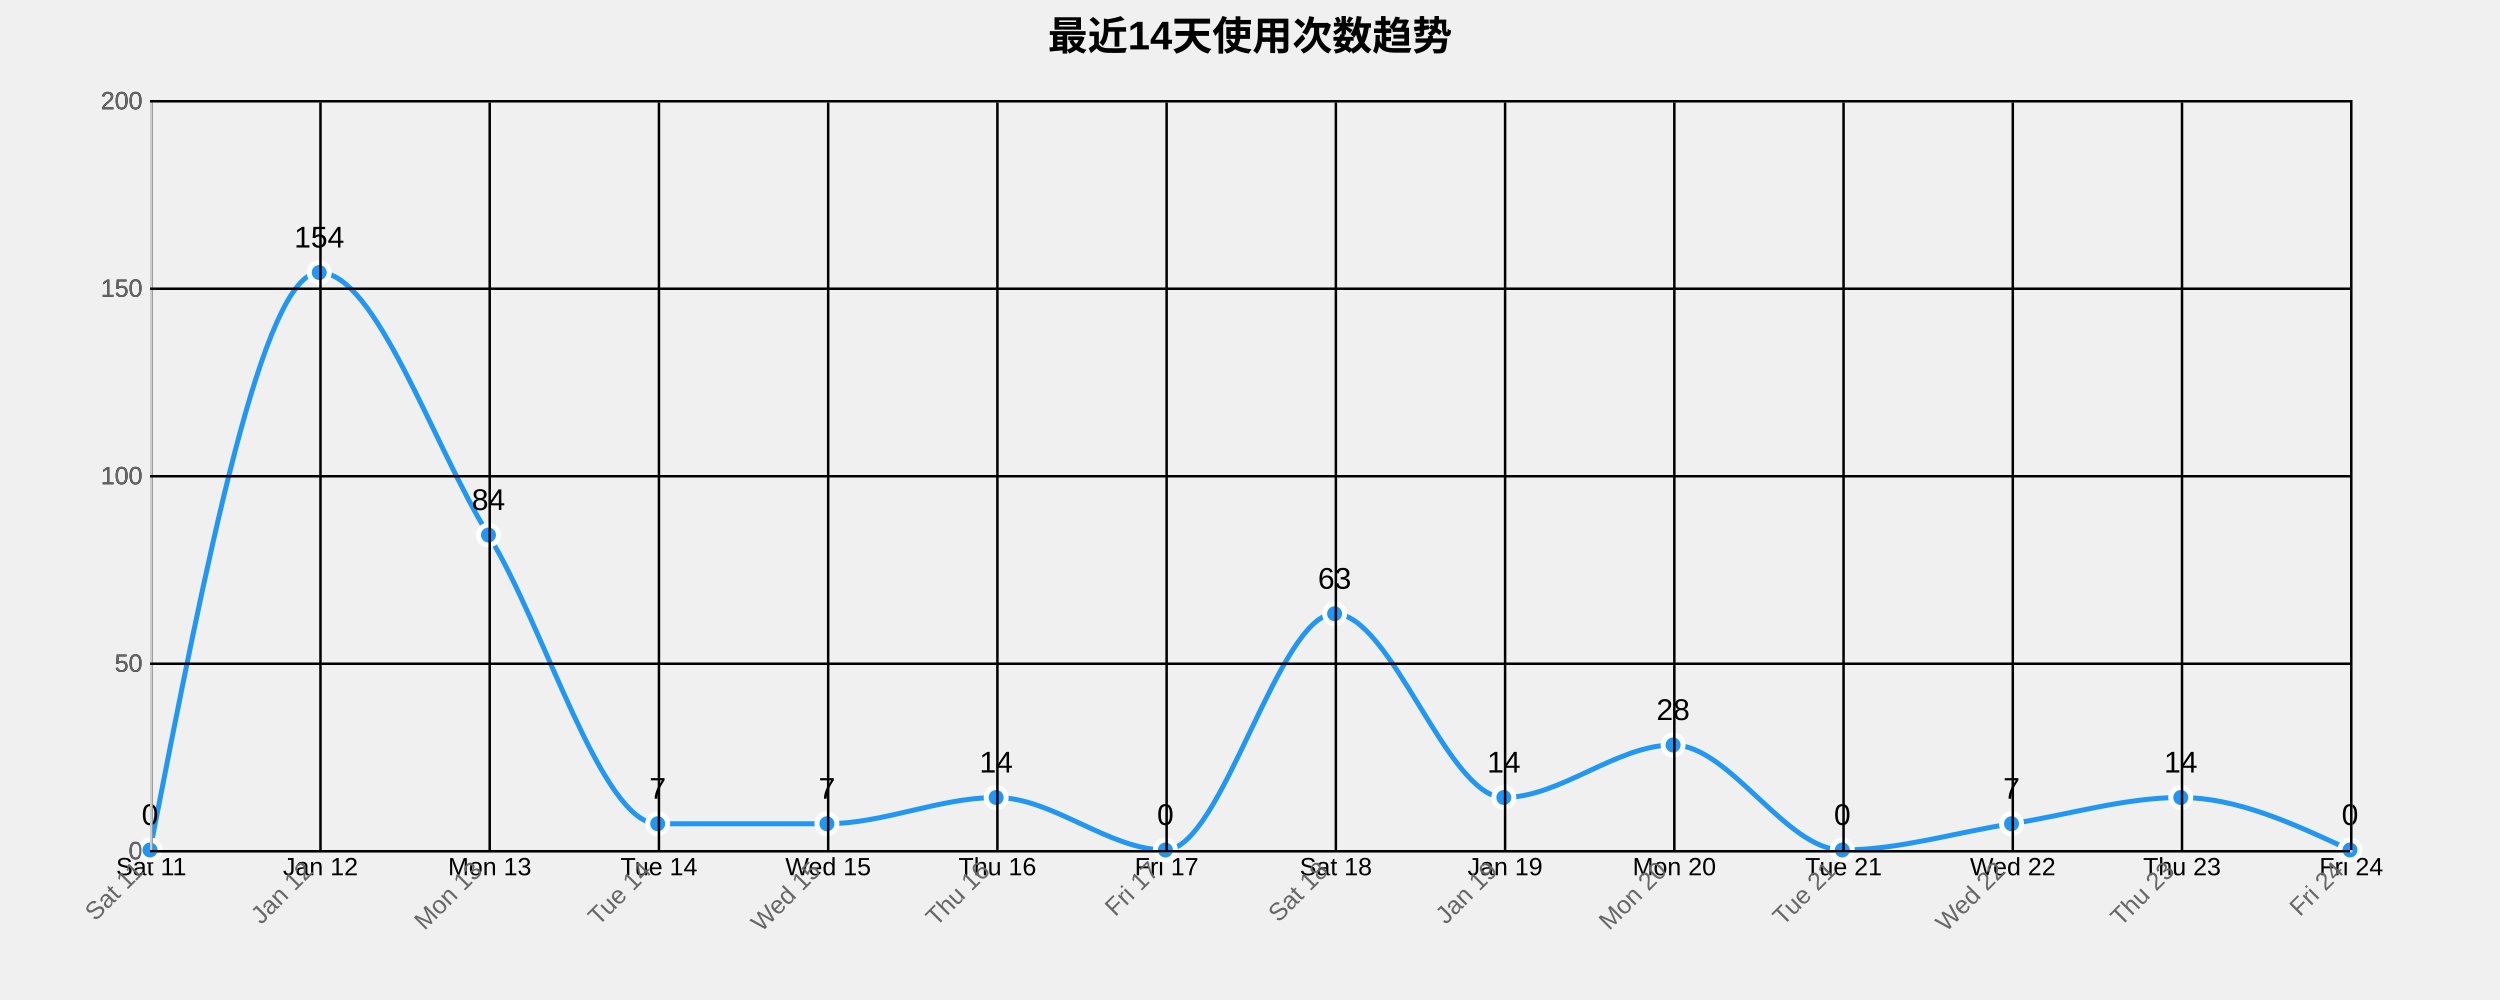
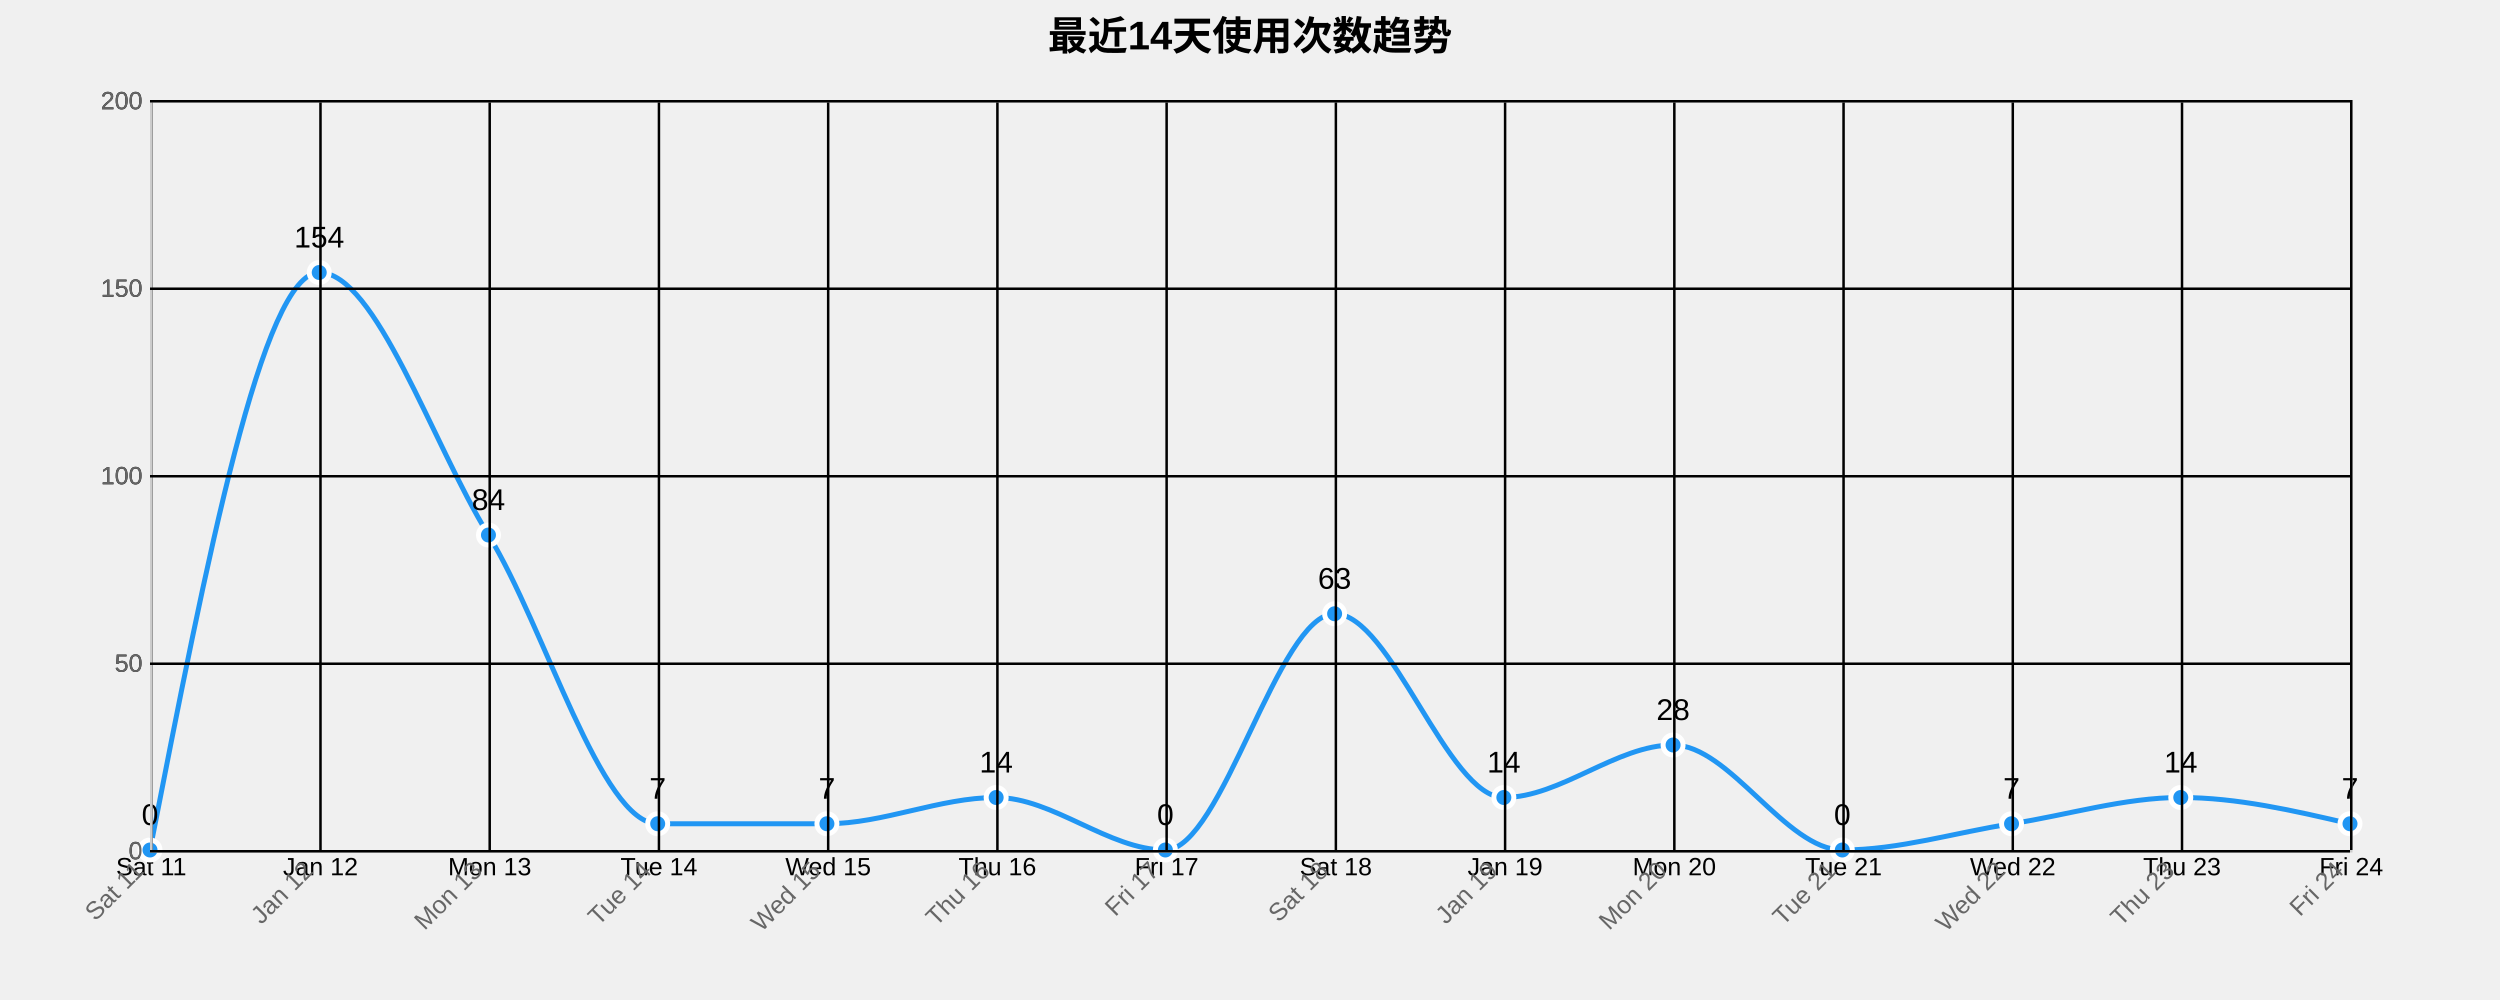
<svg xmlns="http://www.w3.org/2000/svg" width="1000" height="400">
  <g transform="translate(60,40)">
    <text x="440" y="-20" text-anchor="middle" style="font-size: 16px; font-weight: bold;">最近14天使用次数趋势</text>
    <g class="grid" transform="translate(0,300)" fill="none" font-size="10" font-family="sans-serif" text-anchor="middle">
      <path class="domain" stroke="currentColor" d="M0.5,-300V0.5H880.5V-300" />
      <g class="tick" opacity="1" transform="translate(0.5,0)">
        <line stroke="currentColor" y2="-300" />
        <text fill="currentColor" y="3" dy="0.71em">Sat 11</text>
      </g>
      <g class="tick" opacity="1" transform="translate(68.19231,0)">
        <line stroke="currentColor" y2="-300" />
        <text fill="currentColor" y="3" dy="0.71em">Jan 12</text>
      </g>
      <g class="tick" opacity="1" transform="translate(135.8846,0)">
        <line stroke="currentColor" y2="-300" />
        <text fill="currentColor" y="3" dy="0.71em">Mon 13</text>
      </g>
      <g class="tick" opacity="1" transform="translate(203.5769,0)">
        <line stroke="currentColor" y2="-300" />
        <text fill="currentColor" y="3" dy="0.71em">Tue 14</text>
      </g>
      <g class="tick" opacity="1" transform="translate(271.2692,0)">
        <line stroke="currentColor" y2="-300" />
        <text fill="currentColor" y="3" dy="0.71em">Wed 15</text>
      </g>
      <g class="tick" opacity="1" transform="translate(338.9615,0)">
        <line stroke="currentColor" y2="-300" />
        <text fill="currentColor" y="3" dy="0.71em">Thu 16</text>
      </g>
      <g class="tick" opacity="1" transform="translate(406.6538,0)">
        <line stroke="currentColor" y2="-300" />
        <text fill="currentColor" y="3" dy="0.71em">Fri 17</text>
      </g>
      <g class="tick" opacity="1" transform="translate(474.3462,0)">
        <line stroke="currentColor" y2="-300" />
        <text fill="currentColor" y="3" dy="0.71em">Sat 18</text>
      </g>
      <g class="tick" opacity="1" transform="translate(542.0385,0)">
        <line stroke="currentColor" y2="-300" />
        <text fill="currentColor" y="3" dy="0.71em">Jan 19</text>
      </g>
      <g class="tick" opacity="1" transform="translate(609.7308,0)">
        <line stroke="currentColor" y2="-300" />
        <text fill="currentColor" y="3" dy="0.71em">Mon 20</text>
      </g>
      <g class="tick" opacity="1" transform="translate(677.4231,0)">
        <line stroke="currentColor" y2="-300" />
        <text fill="currentColor" y="3" dy="0.71em">Tue 21</text>
      </g>
      <g class="tick" opacity="1" transform="translate(745.1154,0)">
        <line stroke="currentColor" y2="-300" />
        <text fill="currentColor" y="3" dy="0.71em">Wed 22</text>
      </g>
      <g class="tick" opacity="1" transform="translate(812.8077,0)">
        <line stroke="currentColor" y2="-300" />
        <text fill="currentColor" y="3" dy="0.71em">Thu 23</text>
      </g>
      <g class="tick" opacity="1" transform="translate(880.5,0)">
        <line stroke="currentColor" y2="-300" />
        <text fill="currentColor" y="3" dy="0.71em">Fri 24</text>
      </g>
    </g>
    <g class="grid" fill="none" font-size="10" font-family="sans-serif" text-anchor="end">
      <path class="domain" stroke="currentColor" d="M880,300.5H0.5V0.5H880" />
      <g class="tick" opacity="1" transform="translate(0,300.5)">
        <line stroke="currentColor" x2="880" />
        <text fill="currentColor" x="-3" dy="0.32em">0</text>
      </g>
      <g class="tick" opacity="1" transform="translate(0,225.5)">
        <line stroke="currentColor" x2="880" />
        <text fill="currentColor" x="-3" dy="0.32em">50</text>
      </g>
      <g class="tick" opacity="1" transform="translate(0,150.5)">
        <line stroke="currentColor" x2="880" />
        <text fill="currentColor" x="-3" dy="0.32em">100</text>
      </g>
      <g class="tick" opacity="1" transform="translate(0,75.5)">
        <line stroke="currentColor" x2="880" />
        <text fill="currentColor" x="-3" dy="0.32em">150</text>
      </g>
      <g class="tick" opacity="1" transform="translate(0,0.5)">
        <line stroke="currentColor" x2="880" />
        <text fill="currentColor" x="-3" dy="0.32em">200</text>
      </g>
    </g>
-     <path class="area" d="M0,300C22.564,184.5,45.128,69,67.692,69C90.256,69,112.821,137.25,135.385,174C157.949,210.75,180.513,289.5,203.077,289.5C225.641,289.5,248.205,289.5,270.769,289.5C293.333,289.5,315.897,279,338.462,279C361.026,279,383.59,300,406.154,300C428.718,300,451.282,205.5,473.846,205.5C496.41,205.5,518.974,279,541.538,279C564.103,279,586.667,258,609.231,258C631.795,258,654.359,300,676.923,300C699.487,300,722.051,293,744.615,289.5C767.179,286,789.744,279,812.308,279C834.872,279,857.436,289.5,880,300L880,300C857.436,300,834.872,300,812.308,300C789.744,300,767.179,300,744.615,300C722.051,300,699.487,300,676.923,300C654.359,300,631.795,300,609.231,300C586.667,300,564.103,300,541.538,300C518.974,300,496.41,300,473.846,300C451.282,300,428.718,300,406.154,300C383.59,300,361.026,300,338.462,300C315.897,300,293.333,300,270.769,300C248.205,300,225.641,300,203.077,300C180.513,300,157.949,300,135.385,300C112.821,300,90.256,300,67.692,300C45.128,300,22.564,300,0,300Z" style="fill: url(#area-gradient); opacity: 0.3;" />
-     <path class="line" d="M0,300C22.564,184.5,45.128,69,67.692,69C90.256,69,112.821,137.25,135.385,174C157.949,210.75,180.513,289.5,203.077,289.5C225.641,289.5,248.205,289.5,270.769,289.5C293.333,289.5,315.897,279,338.462,279C361.026,279,383.59,300,406.154,300C428.718,300,451.282,205.5,473.846,205.5C496.41,205.5,518.974,279,541.538,279C564.103,279,586.667,258,609.231,258C631.795,258,654.359,300,676.923,300C699.487,300,722.051,293,744.615,289.5C767.179,286,789.744,279,812.308,279C834.872,279,857.436,289.5,880,300" style="fill: none; stroke: #2196F3; stroke-width: 2px;" />
+     <path class="area" d="M0,300C22.564,184.5,45.128,69,67.692,69C90.256,69,112.821,137.25,135.385,174C157.949,210.75,180.513,289.5,203.077,289.5C225.641,289.5,248.205,289.5,270.769,289.5C293.333,289.5,315.897,279,338.462,279C361.026,279,383.59,300,406.154,300C428.718,300,451.282,205.5,473.846,205.5C496.41,205.5,518.974,279,541.538,279C564.103,279,586.667,258,609.231,258C631.795,258,654.359,300,676.923,300C699.487,300,722.051,293,744.615,289.5C767.179,286,789.744,279,812.308,279C834.872,279,857.436,284.25,880,289.5L880,300C857.436,300,834.872,300,812.308,300C789.744,300,767.179,300,744.615,300C722.051,300,699.487,300,676.923,300C654.359,300,631.795,300,609.231,300C586.667,300,564.103,300,541.538,300C518.974,300,496.41,300,473.846,300C451.282,300,428.718,300,406.154,300C383.59,300,361.026,300,338.462,300C315.897,300,293.333,300,270.769,300C248.205,300,225.641,300,203.077,300C180.513,300,157.949,300,135.385,300C112.821,300,90.256,300,67.692,300C45.128,300,22.564,300,0,300Z" style="fill: url(#area-gradient); opacity: 0.3;" />
+     <path class="line" d="M0,300C22.564,184.5,45.128,69,67.692,69C90.256,69,112.821,137.25,135.385,174C157.949,210.75,180.513,289.5,203.077,289.5C225.641,289.5,248.205,289.5,270.769,289.5C293.333,289.5,315.897,279,338.462,279C361.026,279,383.59,300,406.154,300C428.718,300,451.282,205.5,473.846,205.5C496.41,205.5,518.974,279,541.538,279C564.103,279,586.667,258,609.231,258C631.795,258,654.359,300,676.923,300C699.487,300,722.051,293,744.615,289.5C767.179,286,789.744,279,812.308,279C834.872,279,857.436,284.25,880,289.5" style="fill: none; stroke: #2196F3; stroke-width: 2px;" />
    <circle class="dot" cx="0" cy="300" r="4" style="fill: #2196F3; stroke: #fff; stroke-width: 2px;" />
    <circle class="dot" cx="67.692" cy="69" r="4" style="fill: #2196F3; stroke: #fff; stroke-width: 2px;" />
    <circle class="dot" cx="135.385" cy="174" r="4" style="fill: #2196F3; stroke: #fff; stroke-width: 2px;" />
    <circle class="dot" cx="203.077" cy="289.5" r="4" style="fill: #2196F3; stroke: #fff; stroke-width: 2px;" />
    <circle class="dot" cx="270.769" cy="289.5" r="4" style="fill: #2196F3; stroke: #fff; stroke-width: 2px;" />
    <circle class="dot" cx="338.462" cy="279" r="4" style="fill: #2196F3; stroke: #fff; stroke-width: 2px;" />
    <circle class="dot" cx="406.154" cy="300" r="4" style="fill: #2196F3; stroke: #fff; stroke-width: 2px;" />
    <circle class="dot" cx="473.846" cy="205.5" r="4" style="fill: #2196F3; stroke: #fff; stroke-width: 2px;" />
    <circle class="dot" cx="541.538" cy="279" r="4" style="fill: #2196F3; stroke: #fff; stroke-width: 2px;" />
    <circle class="dot" cx="609.231" cy="258" r="4" style="fill: #2196F3; stroke: #fff; stroke-width: 2px;" />
    <circle class="dot" cx="676.923" cy="300" r="4" style="fill: #2196F3; stroke: #fff; stroke-width: 2px;" />
    <circle class="dot" cx="744.615" cy="289.5" r="4" style="fill: #2196F3; stroke: #fff; stroke-width: 2px;" />
    <circle class="dot" cx="812.308" cy="279" r="4" style="fill: #2196F3; stroke: #fff; stroke-width: 2px;" />
-     <circle class="dot" cx="880" cy="300" r="4" style="fill: #2196F3; stroke: #fff; stroke-width: 2px;" />
+     <circle class="dot" cx="880" cy="289.5" r="4" style="fill: #2196F3; stroke: #fff; stroke-width: 2px;" />
    <text class="label" x="0" y="290" text-anchor="middle" style="font-size: 12px;">0</text>
    <text class="label" x="67.692" y="59" text-anchor="middle" style="font-size: 12px;">154</text>
    <text class="label" x="135.385" y="164" text-anchor="middle" style="font-size: 12px;">84</text>
    <text class="label" x="203.077" y="279.5" text-anchor="middle" style="font-size: 12px;">7</text>
    <text class="label" x="270.769" y="279.5" text-anchor="middle" style="font-size: 12px;">7</text>
    <text class="label" x="338.462" y="269" text-anchor="middle" style="font-size: 12px;">14</text>
    <text class="label" x="406.154" y="290" text-anchor="middle" style="font-size: 12px;">0</text>
    <text class="label" x="473.846" y="195.5" text-anchor="middle" style="font-size: 12px;">63</text>
    <text class="label" x="541.538" y="269" text-anchor="middle" style="font-size: 12px;">14</text>
    <text class="label" x="609.231" y="248" text-anchor="middle" style="font-size: 12px;">28</text>
    <text class="label" x="676.923" y="290" text-anchor="middle" style="font-size: 12px;">0</text>
    <text class="label" x="744.615" y="279.5" text-anchor="middle" style="font-size: 12px;">7</text>
    <text class="label" x="812.308" y="269" text-anchor="middle" style="font-size: 12px;">14</text>
-     <text class="label" x="880" y="290" text-anchor="middle" style="font-size: 12px;">0</text>
+     <text class="label" x="880" y="279.5" text-anchor="middle" style="font-size: 12px;">7</text>
    <g class="x-axis" transform="translate(0,300)" fill="none" font-size="10" font-family="sans-serif" text-anchor="middle">
      <path class="domain" stroke="currentColor" d="M0.5,-300V0.5H880.5V-300" />
      <g class="tick" opacity="1" transform="translate(0.5,0)">
        <line stroke="currentColor" y2="-300" />
        <text fill="currentColor" y="3" dy=".15em" style="text-anchor: end;" dx="-.8em" transform="rotate(-45)">Sat 11</text>
      </g>
      <g class="tick" opacity="1" transform="translate(68.19231,0)">
        <line stroke="currentColor" y2="-300" />
        <text fill="currentColor" y="3" dy=".15em" style="text-anchor: end;" dx="-.8em" transform="rotate(-45)">Jan 12</text>
      </g>
      <g class="tick" opacity="1" transform="translate(135.8846,0)">
        <line stroke="currentColor" y2="-300" />
        <text fill="currentColor" y="3" dy=".15em" style="text-anchor: end;" dx="-.8em" transform="rotate(-45)">Mon 13</text>
      </g>
      <g class="tick" opacity="1" transform="translate(203.5769,0)">
        <line stroke="currentColor" y2="-300" />
        <text fill="currentColor" y="3" dy=".15em" style="text-anchor: end;" dx="-.8em" transform="rotate(-45)">Tue 14</text>
      </g>
      <g class="tick" opacity="1" transform="translate(271.2692,0)">
        <line stroke="currentColor" y2="-300" />
        <text fill="currentColor" y="3" dy=".15em" style="text-anchor: end;" dx="-.8em" transform="rotate(-45)">Wed 15</text>
      </g>
      <g class="tick" opacity="1" transform="translate(338.9615,0)">
        <line stroke="currentColor" y2="-300" />
        <text fill="currentColor" y="3" dy=".15em" style="text-anchor: end;" dx="-.8em" transform="rotate(-45)">Thu 16</text>
      </g>
      <g class="tick" opacity="1" transform="translate(406.6538,0)">
        <line stroke="currentColor" y2="-300" />
        <text fill="currentColor" y="3" dy=".15em" style="text-anchor: end;" dx="-.8em" transform="rotate(-45)">Fri 17</text>
      </g>
      <g class="tick" opacity="1" transform="translate(474.3462,0)">
        <line stroke="currentColor" y2="-300" />
        <text fill="currentColor" y="3" dy=".15em" style="text-anchor: end;" dx="-.8em" transform="rotate(-45)">Sat 18</text>
      </g>
      <g class="tick" opacity="1" transform="translate(542.0385,0)">
        <line stroke="currentColor" y2="-300" />
        <text fill="currentColor" y="3" dy=".15em" style="text-anchor: end;" dx="-.8em" transform="rotate(-45)">Jan 19</text>
      </g>
      <g class="tick" opacity="1" transform="translate(609.7308,0)">
        <line stroke="currentColor" y2="-300" />
        <text fill="currentColor" y="3" dy=".15em" style="text-anchor: end;" dx="-.8em" transform="rotate(-45)">Mon 20</text>
      </g>
      <g class="tick" opacity="1" transform="translate(677.4231,0)">
        <line stroke="currentColor" y2="-300" />
        <text fill="currentColor" y="3" dy=".15em" style="text-anchor: end;" dx="-.8em" transform="rotate(-45)">Tue 21</text>
      </g>
      <g class="tick" opacity="1" transform="translate(745.1154,0)">
        <line stroke="currentColor" y2="-300" />
        <text fill="currentColor" y="3" dy=".15em" style="text-anchor: end;" dx="-.8em" transform="rotate(-45)">Wed 22</text>
      </g>
      <g class="tick" opacity="1" transform="translate(812.8077,0)">
        <line stroke="currentColor" y2="-300" />
        <text fill="currentColor" y="3" dy=".15em" style="text-anchor: end;" dx="-.8em" transform="rotate(-45)">Thu 23</text>
      </g>
      <g class="tick" opacity="1" transform="translate(880.5,0)">
        <line stroke="currentColor" y2="-300" />
        <text fill="currentColor" y="3" dy=".15em" style="text-anchor: end;" dx="-.8em" transform="rotate(-45)">Fri 24</text>
      </g>
    </g>
    <g class="y-axis" fill="none" font-size="10" font-family="sans-serif" text-anchor="end">
      <path class="domain" stroke="currentColor" d="M880,300.5H0.5V0.5H880" />
      <g class="tick" opacity="1" transform="translate(0,300.5)">
        <line stroke="currentColor" x2="880" />
        <text fill="currentColor" x="-3" dy="0.32em">0</text>
      </g>
      <g class="tick" opacity="1" transform="translate(0,225.5)">
        <line stroke="currentColor" x2="880" />
        <text fill="currentColor" x="-3" dy="0.32em">50</text>
      </g>
      <g class="tick" opacity="1" transform="translate(0,150.5)">
        <line stroke="currentColor" x2="880" />
        <text fill="currentColor" x="-3" dy="0.32em">100</text>
      </g>
      <g class="tick" opacity="1" transform="translate(0,75.5)">
        <line stroke="currentColor" x2="880" />
        <text fill="currentColor" x="-3" dy="0.32em">150</text>
      </g>
      <g class="tick" opacity="1" transform="translate(0,0.5)">
        <line stroke="currentColor" x2="880" />
        <text fill="currentColor" x="-3" dy="0.32em">200</text>
      </g>
    </g>
    <style>
    .grid line {
      stroke: #e0e0e0;
      stroke-opacity: 0.7;
      shape-rendering: crispEdges;
    }
    .grid path {
      stroke-width: 0;
    }
    .dot:hover {
      r: 6;
    }
    text {
      font-family: Arial, sans-serif;
    }
    .x-axis path, .y-axis path {
      stroke: #ccc;
    }
    .x-axis text, .y-axis text {
      fill: #666;
    }
  </style>
  </g>
</svg>
